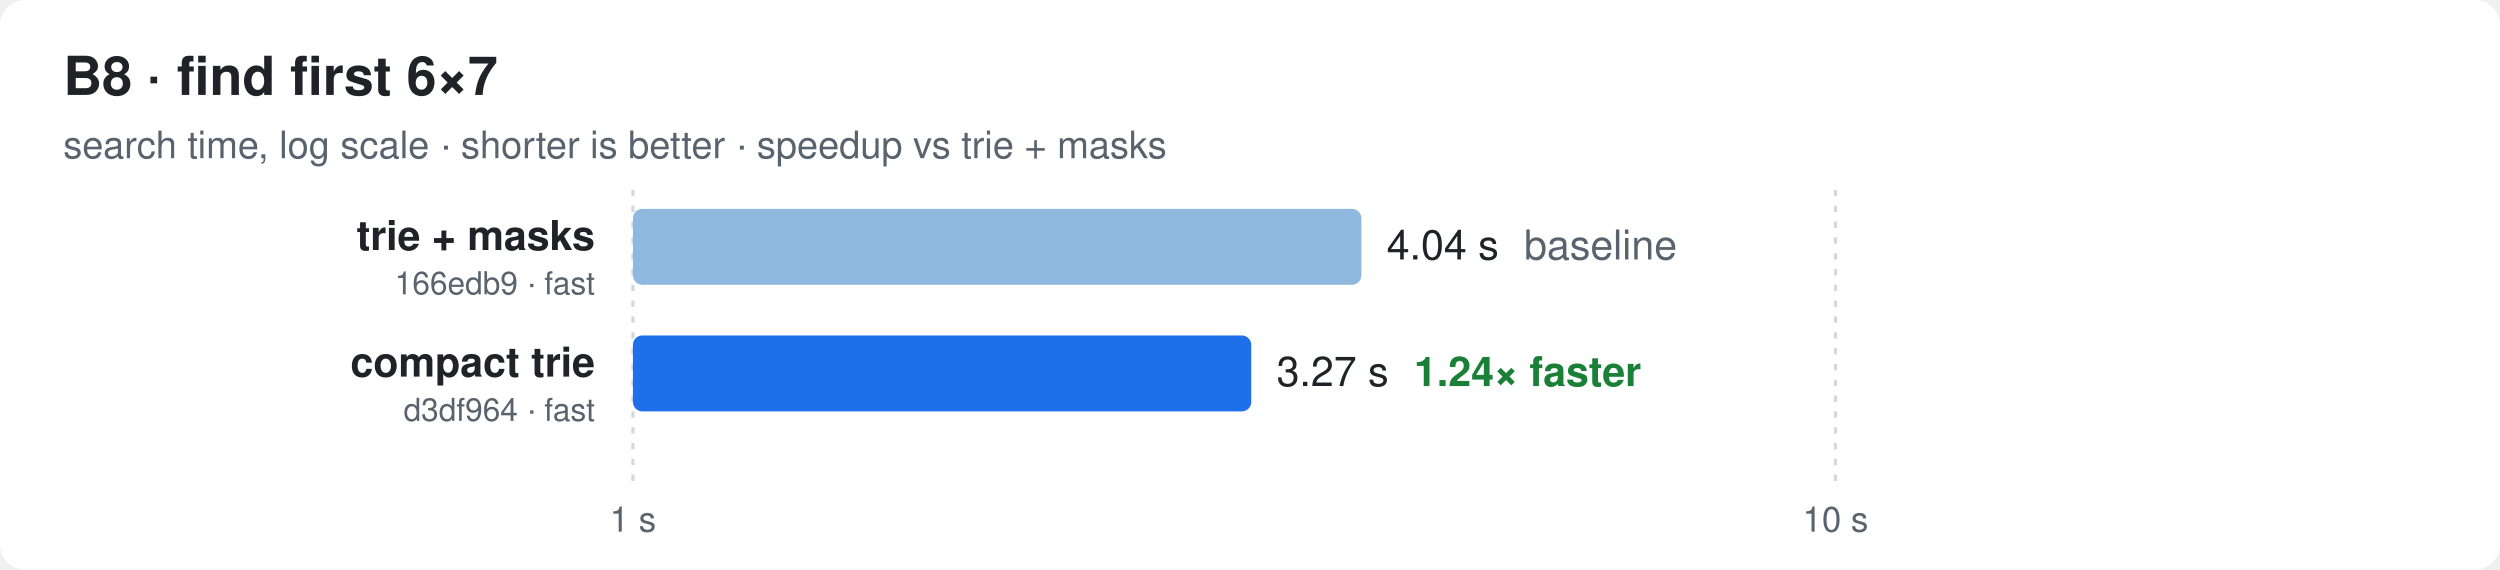
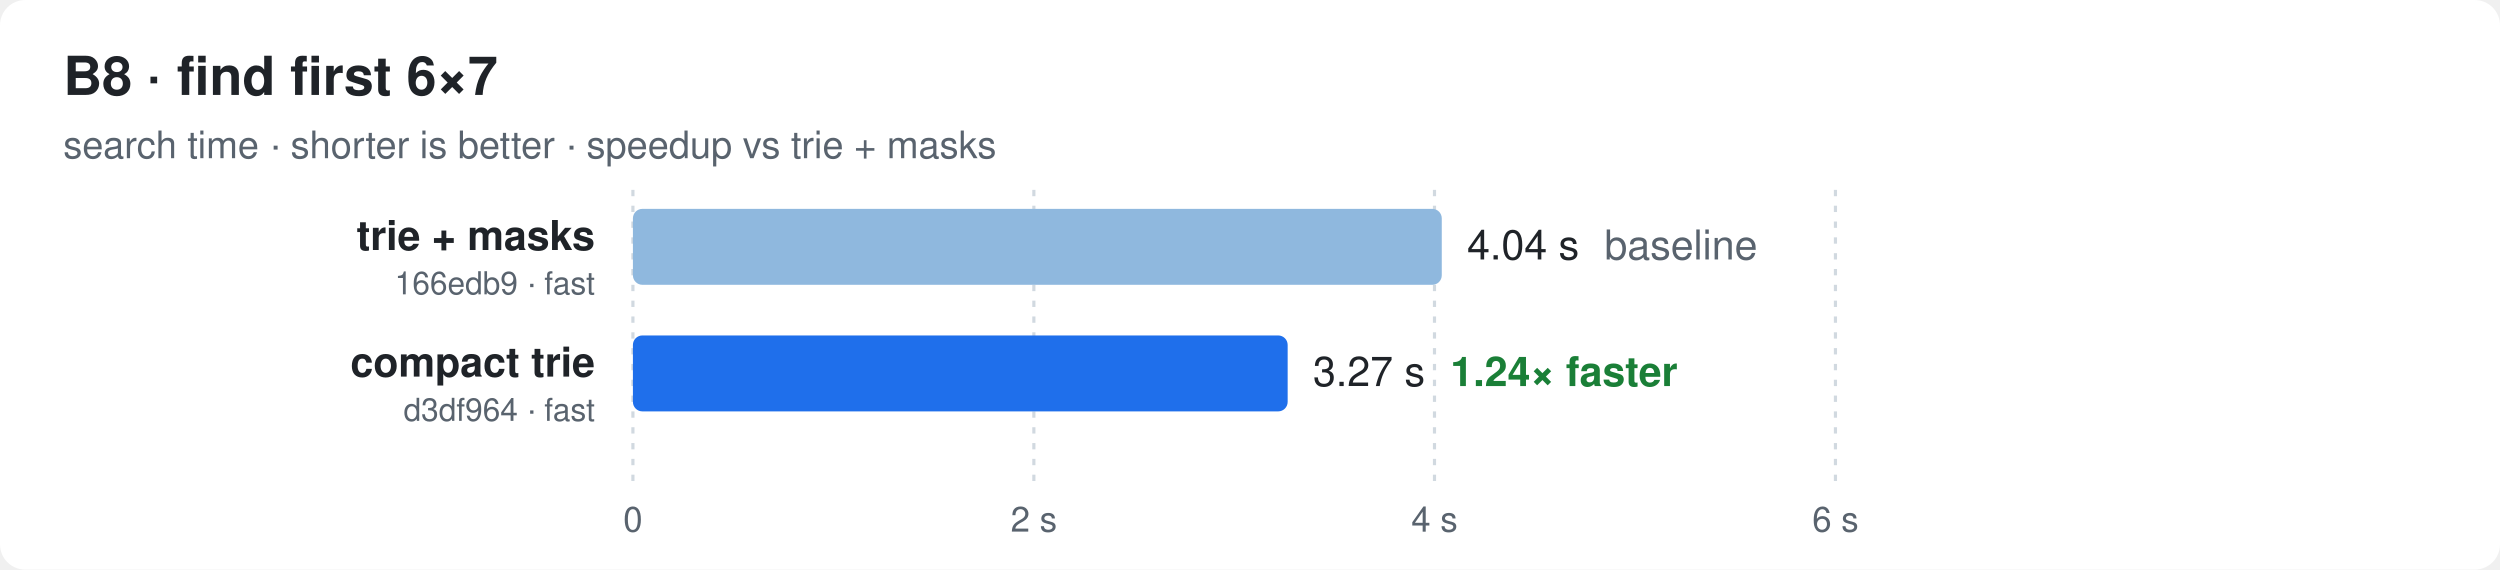
<svg xmlns="http://www.w3.org/2000/svg" width="790" height="180" viewBox="0 0 790 180" font-family="ui-sans-serif,-apple-system,Segoe UI,Helvetica,Arial,sans-serif">
  <style>
  .bg{fill:#ffffff} .t{fill:#1f2328} .m{fill:#59636e} .g{stroke:#d1d9e0}
  .bar{fill:#8fb8de} .best{fill:#1f6feb} .x{fill:#1a7f37;font-weight:600}
  @media (prefers-color-scheme: dark){
    .bg{fill:#0d1117} .t{fill:#e6edf3} .m{fill:#9198a1} .g{stroke:#30363d}
    .bar{fill:#2f5f8f} .best{fill:#4493f8} .x{fill:#3fb950}
  }
</style>
  <rect class="bg" width="790" height="180" rx="8" />
  <text class="t" x="20" y="30" font-size="17" font-weight="700">B8 · find first 6×7</text>
-   <text class="m" x="20" y="50" font-size="12">search time, log scale · shorter is better · speedup vs trie + masks</text>
+   <text class="m" x="20" y="50" font-size="12">search time · shorter is better · speedup vs trie + masks</text>
  <line class="g" x1="200.0" x2="200.0" y1="60" y2="152" stroke-dasharray="2 3" />
-   <text class="m" x="200.0" y="168" font-size="11" text-anchor="middle">1 s</text>
+   <text class="m" x="200.0" y="168" font-size="11" text-anchor="middle">0</text>
+   <line class="g" x1="326.7" x2="326.7" y1="60" y2="152" stroke-dasharray="2 3" />
+   <text class="m" x="326.7" y="168" font-size="11" text-anchor="middle">2 s</text>
+   <line class="g" x1="453.3" x2="453.3" y1="60" y2="152" stroke-dasharray="2 3" />
+   <text class="m" x="453.3" y="168" font-size="11" text-anchor="middle">4 s</text>
  <line class="g" x1="580.0" x2="580.0" y1="60" y2="152" stroke-dasharray="2 3" />
-   <text class="m" x="580.0" y="168" font-size="11" text-anchor="middle">10 s</text>
+   <text class="m" x="580.0" y="168" font-size="11" text-anchor="middle">6 s</text>
  <text class="t" x="188" y="79.0" font-size="13" font-weight="600" text-anchor="end">trie + masks</text>
  <text class="m" x="188" y="93.0" font-size="10" text-anchor="end">166edb9 · fast</text>
-   <rect class="bar" x="200" y="66" width="230.2" height="24" rx="3" />
-   <text class="t" x="438.2" y="82.0" font-size="13">4.04 s<tspan class="m" dx="8">baseline</tspan>
+   <rect class="bar" x="200" y="66" width="255.6" height="24" rx="3" />
+   <text class="t" x="463.6" y="82.0" font-size="13">4.04 s<tspan class="m" dx="8">baseline</tspan>
  </text>
  <text class="t" x="188" y="119.0" font-size="13" font-weight="600" text-anchor="end">compact trie</text>
  <text class="m" x="188" y="133.0" font-size="10" text-anchor="end">d3df964 · fast</text>
-   <rect class="best" x="200" y="106" width="195.4" height="24" rx="3" />
-   <text class="t" x="403.4" y="122.0" font-size="13">3.27 s<tspan class="x" dx="8">1.24× faster</tspan>
+   <rect class="best" x="200" y="106" width="206.9" height="24" rx="3" />
+   <text class="t" x="414.9" y="122.0" font-size="13">3.27 s<tspan class="x" dx="8">1.24× faster</tspan>
  </text>
</svg>
